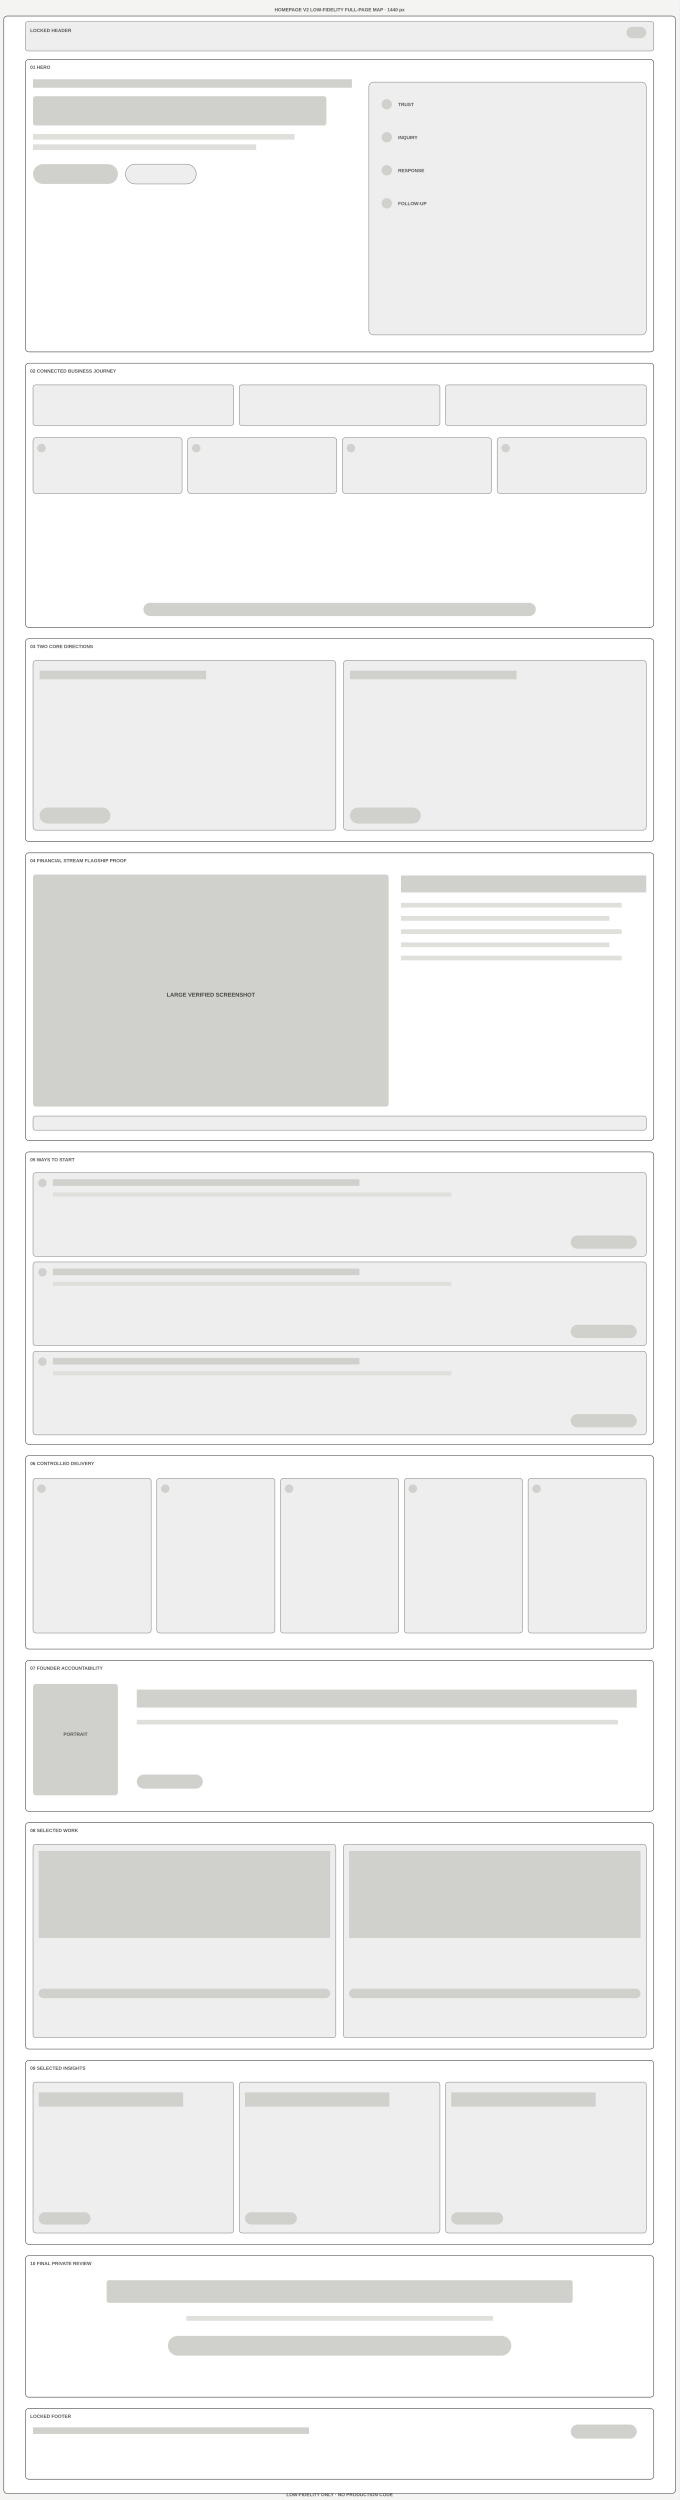
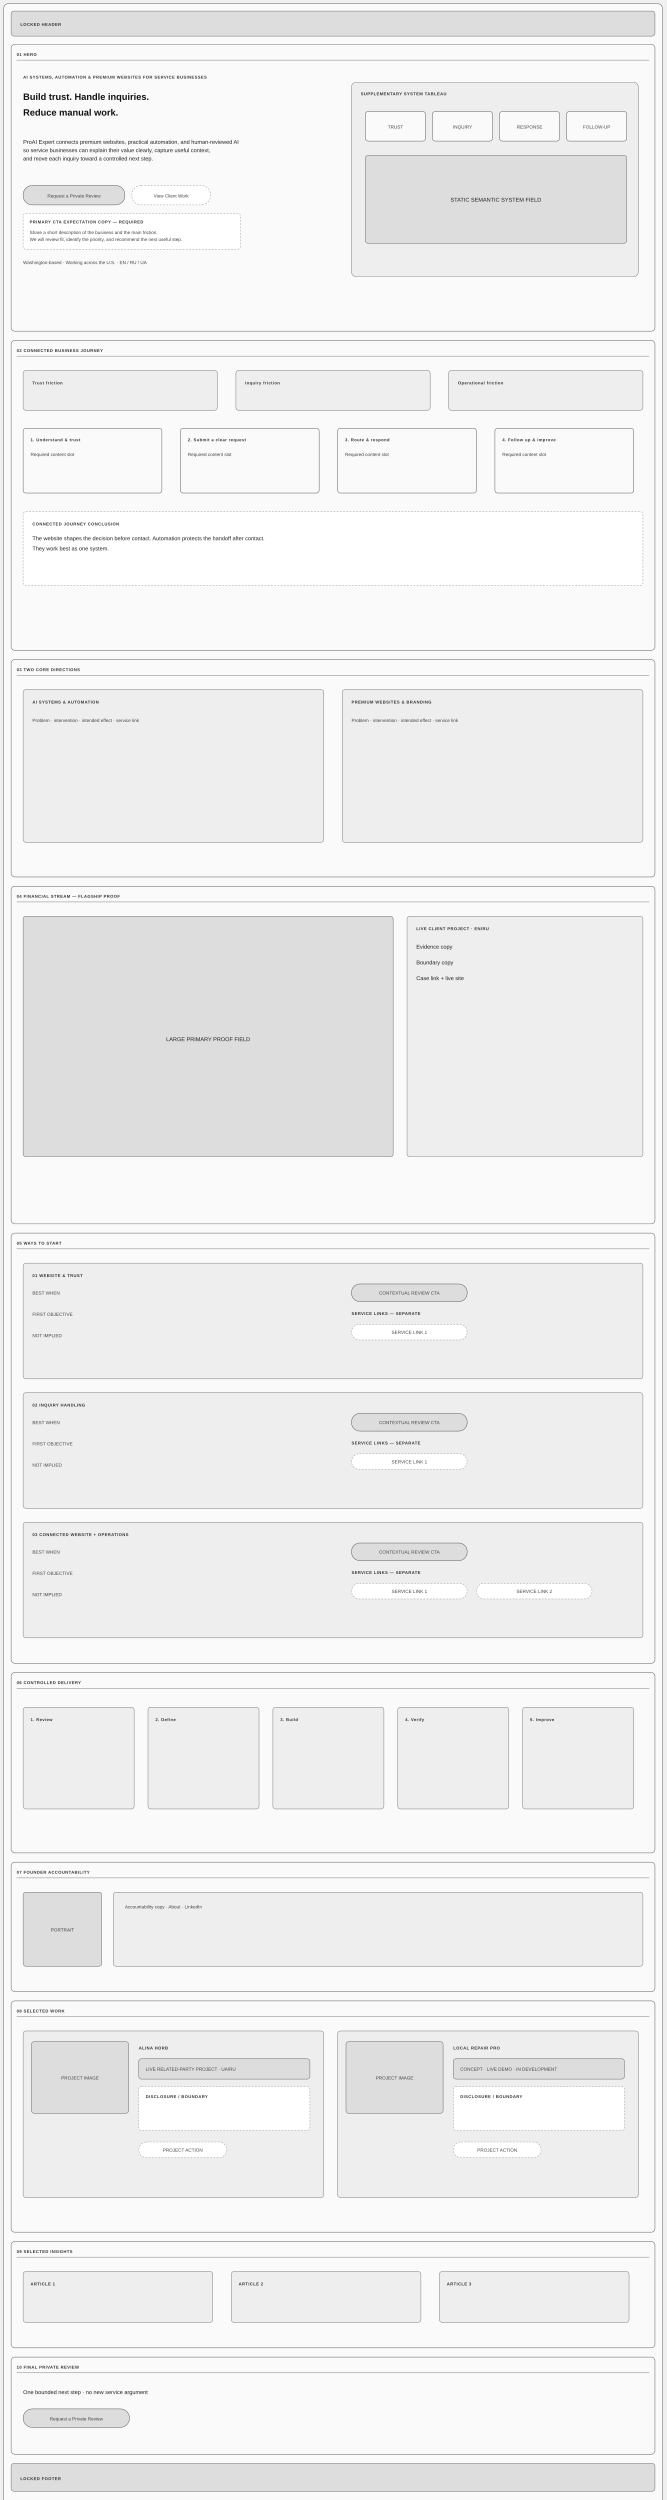
- <svg xmlns="http://www.w3.org/2000/svg" width="1440" height="5300" viewBox="0 0 1440 5300">
-   <style>
-     .o{fill:#fff;stroke:#444;stroke-width:1.2}.a{fill:#eee;stroke:#777;stroke-width:1}
-     .p{fill:#d0d0cc}.q{fill:#dfdfdc}.t{font:700 12px Arial;fill:#444}.u{font:700 10px Arial;fill:#555}
-     .v{font:400 10px Arial;fill:#555}.fold{stroke:#b45;stroke-width:1;stroke-dasharray:7 6}
-     </style>
-   <rect width="1440" height="5300" fill="#f4f4f2" />
-   <text x="720.0" y="24" text-anchor="middle" class="u">HOMEPAGE V2 LOW-FIDELITY FULL-PAGE MAP · 1440 px</text>
-   <rect x="8" y="34" width="1424" height="5252" rx="7" class="o" />
-   <rect x="54" y="46" width="1332" height="62" rx="5" class="a" />
-   <text x="64" y="68" class="u">LOCKED HEADER</text>
-   <rect x="1328" y="57" width="42" height="24" rx="12" class="p" />
-   <rect x="54" y="126" width="1332" height="620" rx="7" class="o" />
-   <text x="64" y="146" class="u">01 HERO</text>
-   <rect x="70" y="168" width="676.0" height="18" class="p" />
-   <rect x="70" y="204" width="621.92" height="62" rx="5" class="p" />
-   <rect x="70" y="284" width="554.32" height="12" class="q" />
-   <rect x="70" y="306" width="473.2" height="12" class="q" />
-   <rect x="70" y="348" width="180" height="42" rx="21" class="p" />
-   <rect x="266" y="348" width="150" height="42" rx="21" class="a" />
-   <rect x="782.0" y="174" width="588.0" height="536" rx="10" class="a" />
-   <circle cx="820.0" cy="221" r="11" class="p" />
-   <text x="844.0" y="225" class="u">TRUST</text>
-   <circle cx="820.0" cy="291" r="11" class="p" />
-   <text x="844.0" y="295" class="u">INQUIRY</text>
-   <circle cx="820.0" cy="361" r="11" class="p" />
-   <text x="844.0" y="365" class="u">RESPONSE</text>
-   <circle cx="820.0" cy="431" r="11" class="p" />
-   <text x="844.0" y="435" class="u">FOLLOW-UP</text>
-   <rect x="54" y="770" width="1332" height="560" rx="7" class="o" />
-   <text x="64" y="790" class="u">02 CONNECTED BUSINESS JOURNEY</text>
-   <rect x="70.0" y="816" width="425.333" height="86" rx="5" class="a" />
-   <rect x="507.333" y="816" width="425.333" height="86" rx="5" class="a" />
-   <rect x="944.667" y="816" width="425.333" height="86" rx="5" class="a" />
-   <rect x="70.0" y="928" width="316.0" height="118" rx="6" class="a" />
-   <circle cx="88.0" cy="950" r="9" class="p" />
-   <rect x="398.0" y="928" width="316.0" height="118" rx="6" class="a" />
-   <circle cx="416.0" cy="950" r="9" class="p" />
-   <rect x="726.0" y="928" width="316.0" height="118" rx="6" class="a" />
-   <circle cx="744.0" cy="950" r="9" class="p" />
-   <rect x="1054.0" y="928" width="316.0" height="118" rx="6" class="a" />
-   <circle cx="1072.0" cy="950" r="9" class="p" />
-   <rect x="304.0" y="1278" width="832.0" height="28" rx="14" class="p" />
-   <rect x="54" y="1354" width="1332" height="430" rx="7" class="o" />
-   <text x="64" y="1374" class="u">03 TWO CORE DIRECTIONS</text>
-   <rect x="70.0" y="1400" width="642.0" height="360" rx="7" class="a" />
-   <rect x="84.0" y="1422" width="353.1" height="18" class="p" />
-   <rect x="84.0" y="1712" width="150" height="34" rx="17" class="p" />
-   <rect x="728.0" y="1400" width="642.0" height="360" rx="7" class="a" />
-   <rect x="742.0" y="1422" width="353.1" height="18" class="p" />
-   <rect x="742.0" y="1712" width="150" height="34" rx="17" class="p" />
-   <rect x="54" y="1808" width="1332" height="610" rx="7" class="o" />
-   <text x="64" y="1828" class="u">04 FINANCIAL STREAM FLAGSHIP PROOF</text>
-   <rect x="70" y="1854" width="754.0" height="492" rx="6" class="p" />
-   <text x="447.0" y="2113.0" text-anchor="middle" class="t">LARGE VERIFIED SCREENSHOT</text>
-   <rect x="850.0" y="1856" width="520.0" height="36" class="p" />
-   <rect x="850.0" y="1914" width="468.0" height="10" class="q" />
-   <rect x="850.0" y="1942" width="442.0" height="10" class="q" />
-   <rect x="850.0" y="1970" width="468.0" height="10" class="q" />
-   <rect x="850.0" y="1998" width="442.0" height="10" class="q" />
-   <rect x="850.0" y="2026" width="468.0" height="10" class="q" />
-   <rect x="70" y="2366" width="1300" height="30" rx="5" class="a" />
-   <rect x="54" y="2442" width="1332" height="620" rx="7" class="o" />
-   <text x="64" y="2462" class="u">05 WAYS TO START</text>
-   <rect x="70" y="2486" width="1300" height="177.333" rx="6" class="a" />
-   <circle cx="90" cy="2508" r="9" class="p" />
-   <rect x="112" y="2500" width="650.0" height="14" class="p" />
-   <rect x="112" y="2528" width="845.0" height="9" class="q" />
-   <rect x="1210" y="2619.333" width="140" height="28" rx="14" class="p" />
-   <rect x="70" y="2675.333" width="1300" height="177.333" rx="6" class="a" />
-   <circle cx="90" cy="2697.333" r="9" class="p" />
-   <rect x="112" y="2689.333" width="650.0" height="14" class="p" />
-   <rect x="112" y="2717.333" width="845.0" height="9" class="q" />
-   <rect x="1210" y="2808.667" width="140" height="28" rx="14" class="p" />
-   <rect x="70" y="2864.667" width="1300" height="177.333" rx="6" class="a" />
-   <circle cx="90" cy="2886.667" r="9" class="p" />
-   <rect x="112" y="2878.667" width="650.0" height="14" class="p" />
-   <rect x="112" y="2906.667" width="845.0" height="9" class="q" />
-   <rect x="1210" y="2998" width="140" height="28" rx="14" class="p" />
-   <rect x="54" y="3086" width="1332" height="410" rx="7" class="o" />
-   <text x="64" y="3106" class="u">06 CONTROLLED DELIVERY</text>
-   <rect x="70.0" y="3134" width="250.4" height="328" rx="6" class="a" />
-   <circle cx="88.0" cy="3156" r="9" class="p" />
-   <rect x="332.4" y="3134" width="250.4" height="328" rx="6" class="a" />
-   <circle cx="350.4" cy="3156" r="9" class="p" />
-   <rect x="594.8" y="3134" width="250.4" height="328" rx="6" class="a" />
-   <circle cx="612.8" cy="3156" r="9" class="p" />
-   <rect x="857.2" y="3134" width="250.4" height="328" rx="6" class="a" />
-   <circle cx="875.2" cy="3156" r="9" class="p" />
-   <rect x="1119.6" y="3134" width="250.4" height="328" rx="6" class="a" />
-   <circle cx="1137.6" cy="3156" r="9" class="p" />
-   <rect x="54" y="3520" width="1332" height="320" rx="7" class="o" />
-   <text x="64" y="3540" class="u">07 FOUNDER ACCOUNTABILITY</text>
-   <rect x="70" y="3570" width="180" height="236" rx="6" class="p" />
-   <text x="160" y="3680.0" text-anchor="middle" class="u">PORTRAIT</text>
-   <rect x="290" y="3582" width="1060" height="38" class="p" />
-   <rect x="290" y="3646" width="1020" height="10" class="q" />
-   <rect x="290" y="3762" width="140" height="30" rx="15" class="p" />
-   <rect x="54" y="3864" width="1332" height="480" rx="7" class="o" />
-   <text x="64" y="3884" class="u">08 SELECTED WORK</text>
-   <rect x="70.0" y="3910" width="642.0" height="410" rx="6" class="a" />
-   <rect x="82.0" y="3924" width="618.0" height="184.5" class="p" />
-   <rect x="82.0" y="4216" width="618.0" height="20" rx="10" class="p" />
-   <rect x="728.0" y="3910" width="642.0" height="410" rx="6" class="a" />
-   <rect x="740.0" y="3924" width="618.0" height="184.5" class="p" />
-   <rect x="740.0" y="4216" width="618.0" height="20" rx="10" class="p" />
-   <rect x="54" y="4368" width="1332" height="390" rx="7" class="o" />
-   <text x="64" y="4388" class="u">09 SELECTED INSIGHTS</text>
-   <rect x="70.0" y="4414" width="425.333" height="320" rx="6" class="a" />
-   <rect x="82.0" y="4436" width="306.24" height="30" class="p" />
-   <rect x="82.0" y="4690" width="110" height="26" rx="13" class="p" />
-   <rect x="507.333" y="4414" width="425.333" height="320" rx="6" class="a" />
-   <rect x="519.333" y="4436" width="306.24" height="30" class="p" />
-   <rect x="519.333" y="4690" width="110" height="26" rx="13" class="p" />
-   <rect x="944.667" y="4414" width="425.333" height="320" rx="6" class="a" />
-   <rect x="956.667" y="4436" width="306.24" height="30" class="p" />
-   <rect x="956.667" y="4690" width="110" height="26" rx="13" class="p" />
-   <rect x="54" y="4782" width="1332" height="300" rx="7" class="o" />
-   <text x="64" y="4802" class="u">10 FINAL PRIVATE REVIEW</text>
-   <rect x="226.0" y="4834" width="988.0" height="48" rx="5" class="p" />
-   <rect x="395.0" y="4910" width="650.0" height="10" class="q" />
-   <rect x="356.0" y="4952" width="728" height="42" rx="21" class="p" />
-   <rect x="54" y="5106" width="1332" height="150" rx="7" class="o" />
-   <text x="64" y="5126" class="u">LOCKED FOOTER</text>
-   <rect x="70" y="5146" width="585.0" height="14" class="p" />
-   <rect x="1210" y="5140" width="140" height="30" rx="15" class="p" />
-   <text x="720.0" y="5292" text-anchor="middle" class="u">LOW-FIDELITY ONLY · NO PRODUCTION CODE</text>
+ <svg xmlns="http://www.w3.org/2000/svg" width="1440" height="5405" viewBox="0 0 1440 5405">
+   <style>.b{fill:#fafafa;stroke:#555}.p{fill:#eee;stroke:#777}.q{fill:#ddd;stroke:#666}.n{fill:#fff;stroke:#999;stroke-dasharray:4 3}.t{font:12px Arial;fill:#222}.s{font:10px Arial;fill:#444}.h{font:bold 20px Arial;fill:#111}.c{font:bold 9px Arial;letter-spacing:.8px;fill:#333}.r{fill:#ddd;stroke:#555}.f{stroke:#c33;stroke-dasharray:6 4}</style>
+   <rect x="8" y="8" width="1424" height="5700" rx="10" class="b" />
+   <rect x="24" y="24" width="1392" height="54" rx="6" class="q" />
+   <text x="44" y="56" class="c" text-anchor="start">LOCKED HEADER</text>
+   <rect x="24" y="96" width="1392" height="620" rx="8" class="b" />
+   <text x="36" y="121" class="c" text-anchor="start">01  HERO</text>
+   <line x1="36" y1="130" x2="1404" y2="130" stroke="#777" />
+   <text x="50" y="170" class="c" text-anchor="start">AI SYSTEMS, AUTOMATION &amp; PREMIUM WEBSITES FOR SERVICE BUSINESSES</text>
+   <text x="50" y="216" class="h">
+     <tspan x="50" dy="0">Build trust. Handle inquiries.</tspan>
+     <tspan x="50" dy="34">Reduce manual work.</tspan>
+   </text>
+   <text x="50" y="311" class="t">
+     <tspan x="50" dy="0">ProAI Expert connects premium websites, practical automation, and human-reviewed AI</tspan>
+     <tspan x="50" dy="18">so service businesses can explain their value clearly, capture useful context,</tspan>
+     <tspan x="50" dy="18">and move each inquiry toward a controlled next step.</tspan>
+   </text>
+   <rect x="50" y="401" width="220" height="42" rx="20" class="r" />
+   <text x="160" y="427" class="s" text-anchor="middle">Request a Private Review</text>
+   <rect x="285" y="401" width="170" height="42" rx="20" class="n" />
+   <text x="370" y="427" class="s" text-anchor="middle">View Client Work</text>
+   <rect x="50" y="461" width="470" height="78" rx="6" class="n" />
+   <text x="64" y="483" class="c" text-anchor="start">PRIMARY CTA EXPECTATION COPY — REQUIRED</text>
+   <text x="64" y="506" class="s">
+     <tspan x="64" dy="0">Share a short description of the business and the main friction.</tspan>
+     <tspan x="64" dy="15">We will review fit, identify the priority, and recommend the next useful step.</tspan>
+   </text>
+   <text x="50" y="571" class="s" text-anchor="start">Washington-based · Working across the U.S. · EN / RU / UA</text>
+   <rect x="760" y="178" width="620" height="420" rx="10" class="p" />
+   <text x="780" y="206" class="c" text-anchor="start">SUPPLEMENTARY SYSTEM TABLEAU</text>
+   <rect x="790" y="241" width="130" height="64" rx="6" class="b" />
+   <rect x="935" y="241" width="130" height="64" rx="6" class="b" />
+   <rect x="1080" y="241" width="130" height="64" rx="6" class="b" />
+   <rect x="1225" y="241" width="130" height="64" rx="6" class="b" />
+   <text x="855" y="278" class="s" text-anchor="middle">TRUST</text>
+   <text x="1000" y="278" class="s" text-anchor="middle">INQUIRY</text>
+   <text x="1145" y="278" class="s" text-anchor="middle">RESPONSE</text>
+   <text x="1290" y="278" class="s" text-anchor="middle">FOLLOW-UP</text>
+   <rect x="790" y="336" width="565" height="190" rx="6" class="q" />
+   <text x="1072" y="436" class="t" text-anchor="middle">STATIC SEMANTIC SYSTEM FIELD</text>
+   <rect x="24" y="736" width="1392" height="670" rx="8" class="b" />
+   <text x="36" y="761" class="c" text-anchor="start">02  CONNECTED BUSINESS JOURNEY</text>
+   <line x1="36" y1="770" x2="1404" y2="770" stroke="#777" />
+   <rect x="50" y="801" width="420" height="86" rx="6" class="p" />
+   <rect x="510" y="801" width="420" height="86" rx="6" class="p" />
+   <rect x="970" y="801" width="420" height="86" rx="6" class="p" />
+   <text x="70" y="831" class="c" text-anchor="start">Trust friction</text>
+   <text x="530" y="831" class="c" text-anchor="start">Inquiry friction</text>
+   <text x="990" y="831" class="c" text-anchor="start">Operational friction</text>
+   <rect x="50" y="926" width="300" height="140" rx="6" class="b" />
+   <text x="66" y="954" class="c" text-anchor="start">1. Understand &amp; trust</text>
+   <text x="66" y="986" class="s" text-anchor="start">Required content slot</text>
+   <rect x="390" y="926" width="300" height="140" rx="6" class="b" />
+   <text x="406" y="954" class="c" text-anchor="start">2. Submit a clear request</text>
+   <text x="406" y="986" class="s" text-anchor="start">Required content slot</text>
+   <rect x="730" y="926" width="300" height="140" rx="6" class="b" />
+   <text x="746" y="954" class="c" text-anchor="start">3. Route &amp; respond</text>
+   <text x="746" y="986" class="s" text-anchor="start">Required content slot</text>
+   <rect x="1070" y="926" width="300" height="140" rx="6" class="b" />
+   <text x="1086" y="954" class="c" text-anchor="start">4. Follow up &amp; improve</text>
+   <text x="1086" y="986" class="s" text-anchor="start">Required content slot</text>
+   <rect x="50" y="1106" width="1340" height="160" rx="6" class="n" />
+   <text x="70" y="1136" class="c" text-anchor="start">CONNECTED JOURNEY CONCLUSION</text>
+   <text x="70" y="1168" class="t">
+     <tspan x="70" dy="0">The website shapes the decision before contact. Automation protects the handoff after contact.</tspan>
+     <tspan x="70" dy="22">They work best as one system.</tspan>
+   </text>
+   <rect x="24" y="1426" width="1392" height="470" rx="8" class="b" />
+   <text x="36" y="1451" class="c" text-anchor="start">03  TWO CORE DIRECTIONS</text>
+   <line x1="36" y1="1460" x2="1404" y2="1460" stroke="#777" />
+   <rect x="50" y="1491" width="650" height="330" rx="6" class="p" />
+   <rect x="740" y="1491" width="650" height="330" rx="6" class="p" />
+   <text x="70" y="1521" class="c" text-anchor="start">AI SYSTEMS &amp; AUTOMATION</text>
+   <text x="760" y="1521" class="c" text-anchor="start">PREMIUM WEBSITES &amp; BRANDING</text>
+   <text x="70" y="1561" class="s" text-anchor="start">Problem · intervention · intended effect · service link</text>
+   <text x="760" y="1561" class="s" text-anchor="start">Problem · intervention · intended effect · service link</text>
+   <rect x="24" y="1916" width="1392" height="730" rx="8" class="b" />
+   <text x="36" y="1941" class="c" text-anchor="start">04  FINANCIAL STREAM — FLAGSHIP PROOF</text>
+   <line x1="36" y1="1950" x2="1404" y2="1950" stroke="#777" />
+   <rect x="50" y="1981" width="800" height="520" rx="6" class="q" />
+   <text x="450" y="2251" class="t" text-anchor="middle">LARGE PRIMARY PROOF FIELD</text>
+   <rect x="880" y="1981" width="510" height="520" rx="6" class="p" />
+   <text x="900" y="2011" class="c" text-anchor="start">LIVE CLIENT PROJECT · EN/RU</text>
+   <text x="900" y="2051" class="t">
+     <tspan x="900" dy="0">Evidence copy</tspan>
+     <tspan x="900" dy="34">Boundary copy</tspan>
+     <tspan x="900" dy="34">Case link + live site</tspan>
+   </text>
+   <rect x="24" y="2666" width="1392" height="930" rx="8" class="b" />
+   <text x="36" y="2691" class="c" text-anchor="start">05  WAYS TO START</text>
+   <line x1="36" y1="2700" x2="1404" y2="2700" stroke="#777" />
+   <rect x="50" y="2731" width="1340" height="250" rx="6" class="p" />
+   <text x="70" y="2761" class="c" text-anchor="start">01  WEBSITE &amp; TRUST</text>
+   <text x="70" y="2799" class="s">
+     <tspan x="70" dy="0">BEST WHEN</tspan>
+     <tspan x="70" dy="46">FIRST OBJECTIVE</tspan>
+     <tspan x="70" dy="46">NOT IMPLIED</tspan>
+   </text>
+   <rect x="760" y="2776" width="250" height="38" rx="18" class="r" />
+   <text x="885" y="2799" class="s" text-anchor="middle">CONTEXTUAL REVIEW CTA</text>
+   <text x="760" y="2843" class="c" text-anchor="start">SERVICE LINKS — SEPARATE</text>
+   <rect x="760" y="2863" width="250" height="34" rx="17" class="n" />
+   <text x="885" y="2884" class="s" text-anchor="middle">SERVICE LINK 1</text>
+   <rect x="50" y="3011" width="1340" height="250" rx="6" class="p" />
+   <text x="70" y="3041" class="c" text-anchor="start">02  INQUIRY HANDLING</text>
+   <text x="70" y="3079" class="s">
+     <tspan x="70" dy="0">BEST WHEN</tspan>
+     <tspan x="70" dy="46">FIRST OBJECTIVE</tspan>
+     <tspan x="70" dy="46">NOT IMPLIED</tspan>
+   </text>
+   <rect x="760" y="3056" width="250" height="38" rx="18" class="r" />
+   <text x="885" y="3079" class="s" text-anchor="middle">CONTEXTUAL REVIEW CTA</text>
+   <text x="760" y="3123" class="c" text-anchor="start">SERVICE LINKS — SEPARATE</text>
+   <rect x="760" y="3143" width="250" height="34" rx="17" class="n" />
+   <text x="885" y="3164" class="s" text-anchor="middle">SERVICE LINK 1</text>
+   <rect x="50" y="3291" width="1340" height="250" rx="6" class="p" />
+   <text x="70" y="3321" class="c" text-anchor="start">03  CONNECTED WEBSITE + OPERATIONS</text>
+   <text x="70" y="3359" class="s">
+     <tspan x="70" dy="0">BEST WHEN</tspan>
+     <tspan x="70" dy="46">FIRST OBJECTIVE</tspan>
+     <tspan x="70" dy="46">NOT IMPLIED</tspan>
+   </text>
+   <rect x="760" y="3336" width="250" height="38" rx="18" class="r" />
+   <text x="885" y="3359" class="s" text-anchor="middle">CONTEXTUAL REVIEW CTA</text>
+   <text x="760" y="3403" class="c" text-anchor="start">SERVICE LINKS — SEPARATE</text>
+   <rect x="760" y="3423" width="250" height="34" rx="17" class="n" />
+   <text x="885" y="3444" class="s" text-anchor="middle">SERVICE LINK 1</text>
+   <rect x="1030" y="3423" width="250" height="34" rx="17" class="n" />
+   <text x="1155" y="3444" class="s" text-anchor="middle">SERVICE LINK 2</text>
+   <rect x="24" y="3616" width="1392" height="390" rx="8" class="b" />
+   <text x="36" y="3641" class="c" text-anchor="start">06  CONTROLLED DELIVERY</text>
+   <line x1="36" y1="3650" x2="1404" y2="3650" stroke="#777" />
+   <rect x="50" y="3691" width="240" height="220" rx="6" class="p" />
+   <text x="66" y="3721" class="c" text-anchor="start">1. Review</text>
+   <rect x="320" y="3691" width="240" height="220" rx="6" class="p" />
+   <text x="336" y="3721" class="c" text-anchor="start">2. Define</text>
+   <rect x="590" y="3691" width="240" height="220" rx="6" class="p" />
+   <text x="606" y="3721" class="c" text-anchor="start">3. Build</text>
+   <rect x="860" y="3691" width="240" height="220" rx="6" class="p" />
+   <text x="876" y="3721" class="c" text-anchor="start">4. Verify</text>
+   <rect x="1130" y="3691" width="240" height="220" rx="6" class="p" />
+   <text x="1146" y="3721" class="c" text-anchor="start">5. Improve</text>
+   <rect x="24" y="4026" width="1392" height="280" rx="8" class="b" />
+   <text x="36" y="4051" class="c" text-anchor="start">07  FOUNDER ACCOUNTABILITY</text>
+   <line x1="36" y1="4060" x2="1404" y2="4060" stroke="#777" />
+   <rect x="50" y="4091" width="170" height="160" rx="6" class="q" />
+   <text x="135" y="4176" class="s" text-anchor="middle">PORTRAIT</text>
+   <rect x="245" y="4091" width="1145" height="160" rx="6" class="p" />
+   <text x="270" y="4126" class="s" text-anchor="start">Accountability copy · About · LinkedIn</text>
+   <rect x="24" y="4326" width="1392" height="500" rx="8" class="b" />
+   <text x="36" y="4351" class="c" text-anchor="start">08  SELECTED WORK</text>
+   <line x1="36" y1="4360" x2="1404" y2="4360" stroke="#777" />
+   <rect x="50" y="4391" width="650" height="360" rx="6" class="p" />
+   <rect x="68" y="4414" width="210" height="155" rx="6" class="q" />
+   <text x="173" y="4496" class="s" text-anchor="middle">PROJECT IMAGE</text>
+   <text x="300" y="4431" class="c" text-anchor="start">ALINA HORB</text>
+   <rect x="300" y="4451" width="370" height="44" rx="6" class="q" />
+   <text x="315" y="4477" class="s" text-anchor="start">LIVE RELATED-PARTY PROJECT · UA/RU</text>
+   <rect x="300" y="4511" width="370" height="95" rx="6" class="n" />
+   <text x="315" y="4536" class="c" text-anchor="start">DISCLOSURE / BOUNDARY</text>
+   <rect x="300" y="4631" width="190" height="34" rx="17" class="n" />
+   <text x="395" y="4652" class="s" text-anchor="middle">PROJECT ACTION</text>
+   <rect x="730" y="4391" width="650" height="360" rx="6" class="p" />
+   <rect x="748" y="4414" width="210" height="155" rx="6" class="q" />
+   <text x="853" y="4496" class="s" text-anchor="middle">PROJECT IMAGE</text>
+   <text x="980" y="4431" class="c" text-anchor="start">LOCAL REPAIR PRO</text>
+   <rect x="980" y="4451" width="370" height="44" rx="6" class="q" />
+   <text x="995" y="4477" class="s" text-anchor="start">CONCEPT · LIVE DEMO · IN DEVELOPMENT</text>
+   <rect x="980" y="4511" width="370" height="95" rx="6" class="n" />
+   <text x="995" y="4536" class="c" text-anchor="start">DISCLOSURE / BOUNDARY</text>
+   <rect x="980" y="4631" width="190" height="34" rx="17" class="n" />
+   <text x="1075" y="4652" class="s" text-anchor="middle">PROJECT ACTION</text>
+   <rect x="24" y="4846" width="1392" height="230" rx="8" class="b" />
+   <text x="36" y="4871" class="c" text-anchor="start">09  SELECTED INSIGHTS</text>
+   <line x1="36" y1="4880" x2="1404" y2="4880" stroke="#777" />
+   <rect x="50" y="4911" width="410" height="110" rx="6" class="p" />
+   <text x="66" y="4941" class="c" text-anchor="start">ARTICLE 1</text>
+   <rect x="500" y="4911" width="410" height="110" rx="6" class="p" />
+   <text x="516" y="4941" class="c" text-anchor="start">ARTICLE 2</text>
+   <rect x="950" y="4911" width="410" height="110" rx="6" class="p" />
+   <text x="966" y="4941" class="c" text-anchor="start">ARTICLE 3</text>
+   <rect x="24" y="5096" width="1392" height="210" rx="8" class="b" />
+   <text x="36" y="5121" class="c" text-anchor="start">10  FINAL PRIVATE REVIEW</text>
+   <line x1="36" y1="5130" x2="1404" y2="5130" stroke="#777" />
+   <text x="50" y="5176" class="t" text-anchor="start">One bounded next step · no new service argument</text>
+   <rect x="50" y="5208" width="230" height="40" rx="20" class="r" />
+   <text x="165" y="5233" class="s" text-anchor="middle">Request a Private Review</text>
+   <rect x="24" y="5326" width="1392" height="60" rx="6" class="q" />
+   <text x="44" y="5362" class="c" text-anchor="start">LOCKED FOOTER</text>
</svg>
